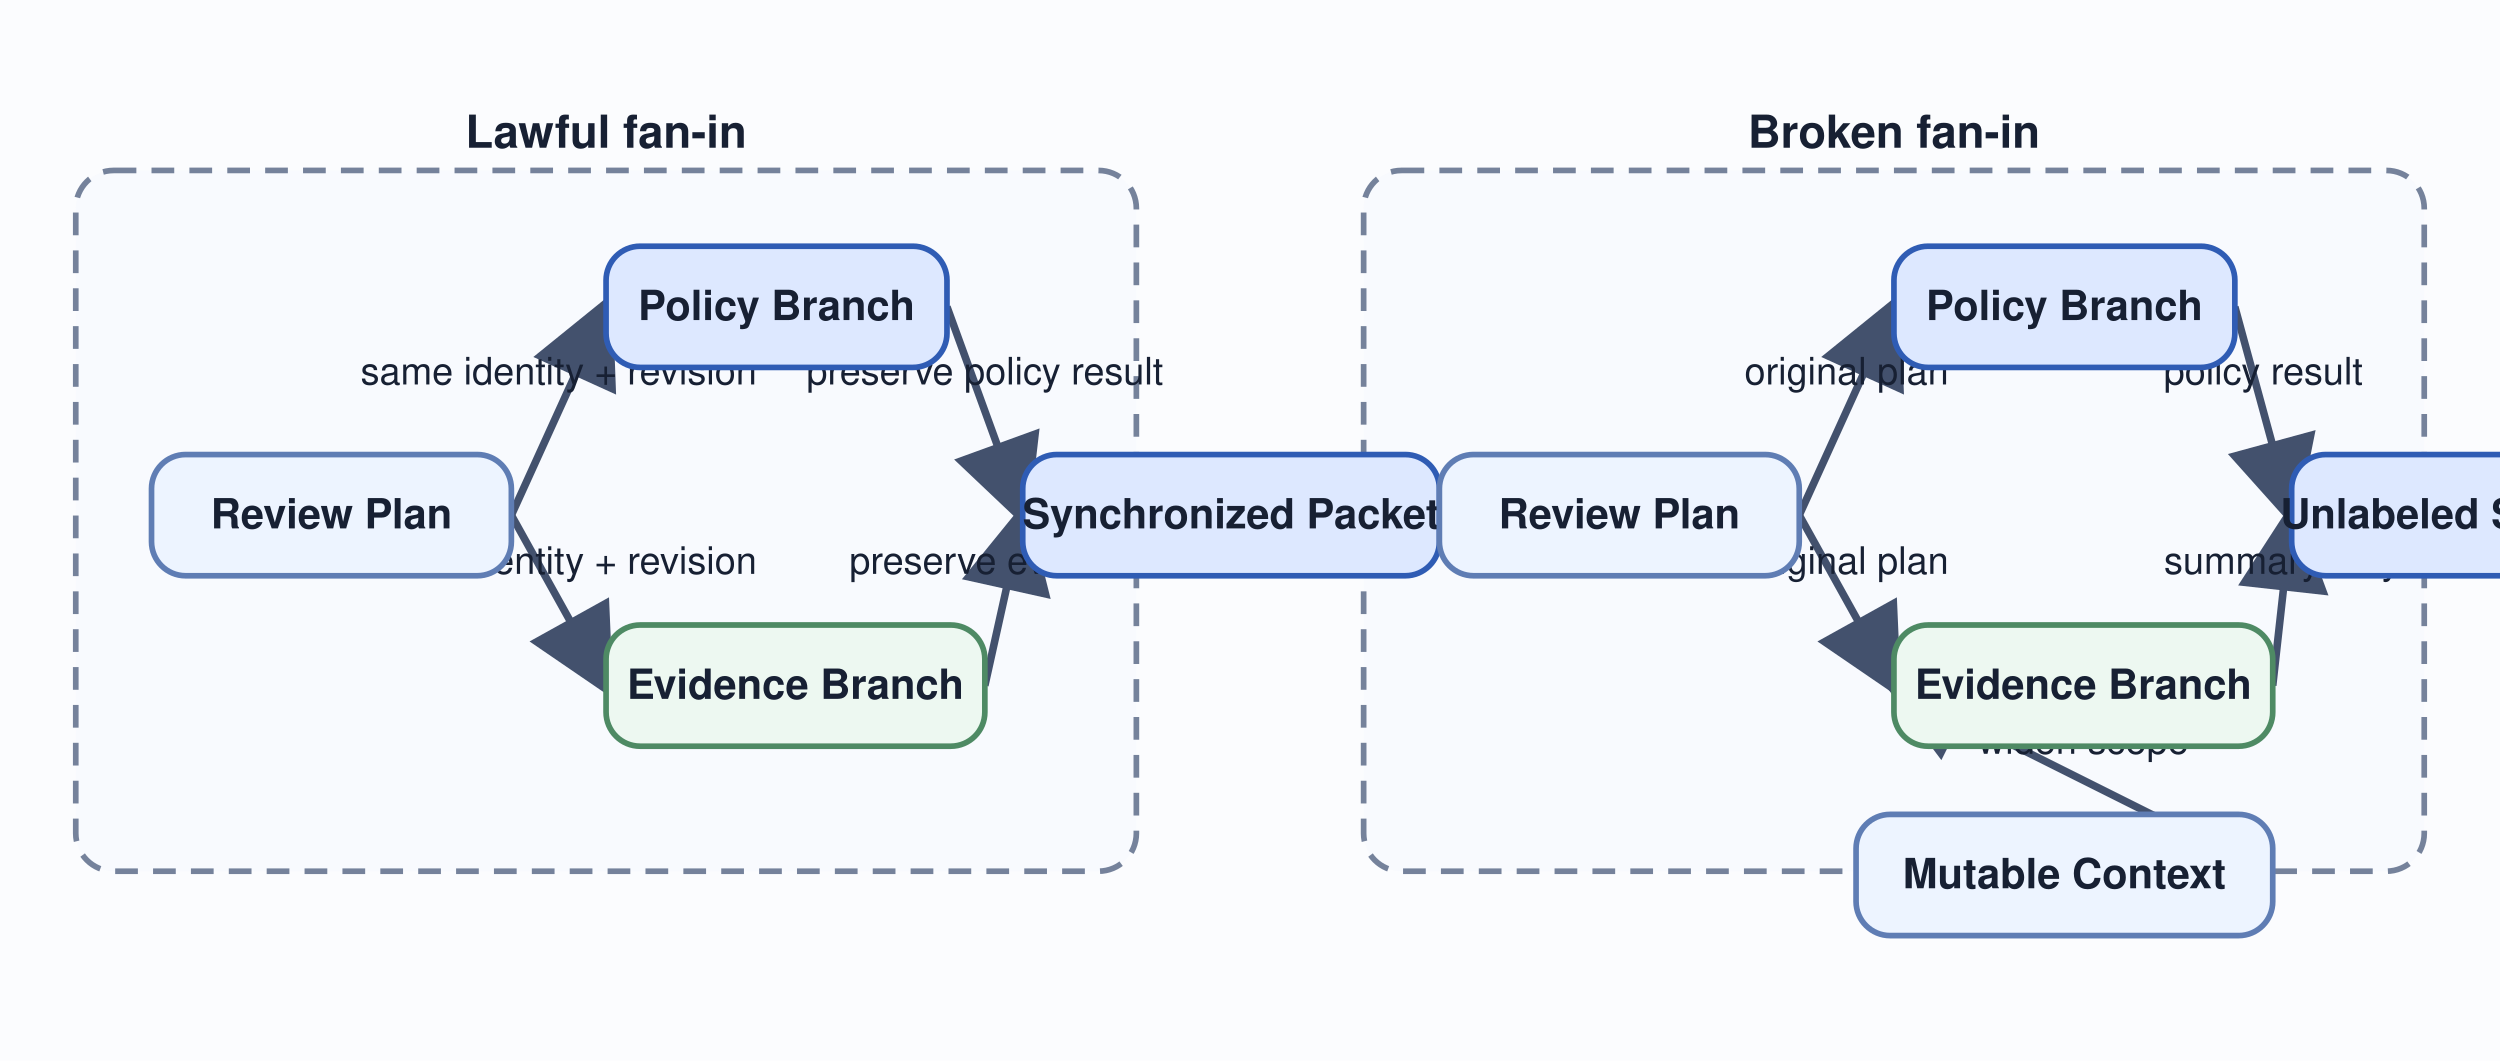
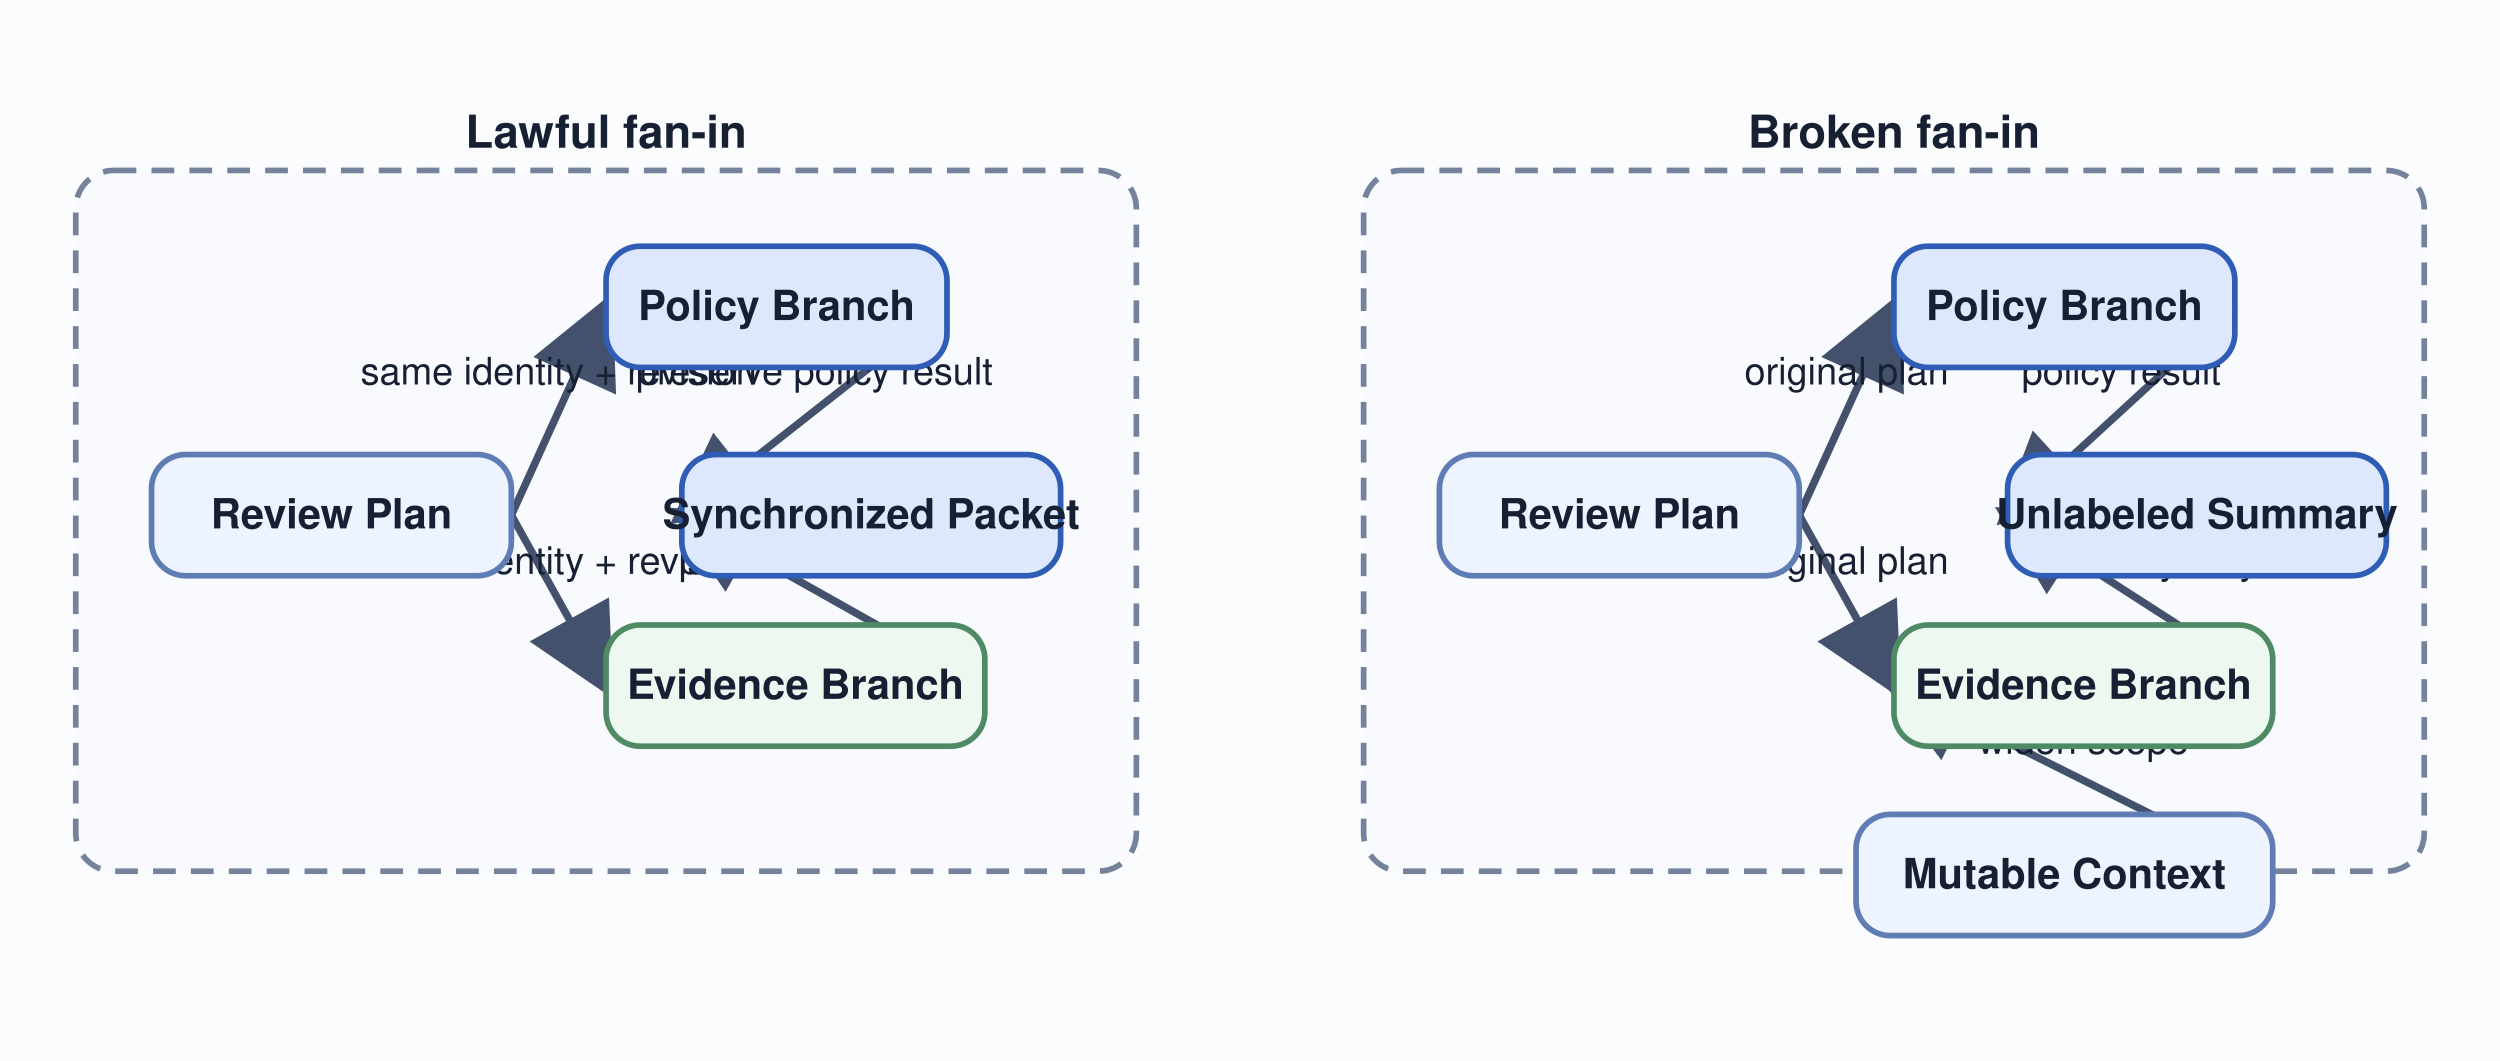
<svg xmlns="http://www.w3.org/2000/svg" width="1320" height="560" viewBox="0 0 1320 560">
  <rect width="100%" height="100%" fill="#fbfcfe" />
  <defs>
    <marker id="arrow-screen" markerWidth="12" markerHeight="12" refX="10" refY="6" orient="auto">
      <path d="M0,0 L12,6 L0,12 z" fill="#43516d" />
    </marker>
  </defs>
  <g style="color:#172033">
    <rect x="40" y="90" width="560" height="370" rx="20" ry="20" fill="#f6f8fc" fill-opacity="0.55" stroke="#75829b" stroke-width="3" stroke-dasharray="12 8" />
    <text x="320.0" y="78" fill="currentColor" font-family="Helvetica, Arial, sans-serif" font-size="24" font-weight="600" text-anchor="middle">Lawful fan-in</text>
    <rect x="720" y="90" width="560" height="370" rx="20" ry="20" fill="#f6f8fc" fill-opacity="0.55" stroke="#75829b" stroke-width="3" stroke-dasharray="12 8" />
    <text x="1000.0" y="78" fill="currentColor" font-family="Helvetica, Arial, sans-serif" font-size="24" font-weight="600" text-anchor="middle">Broken fan-in</text>
    <line x1="270" y1="272.0" x2="320" y2="162.0" stroke="#43516d" stroke-width="4" marker-end="url(#arrow-screen)" />
    <text x="295.0" y="203.0" fill="currentColor" font-family="Helvetica, Arial, sans-serif" font-size="20" font-weight="500" text-anchor="middle">same identity + revision</text>
    <line x1="270" y1="272.0" x2="320" y2="362.0" stroke="#43516d" stroke-width="4" marker-end="url(#arrow-screen)" />
    <text x="295.0" y="303.0" fill="currentColor" font-family="Helvetica, Arial, sans-serif" font-size="20" font-weight="500" text-anchor="middle">same identity + revision</text>
-     <line x1="500" y1="162.0" x2="540" y2="272.0" stroke="#43516d" stroke-width="4" marker-end="url(#arrow-screen)" />
-     <text x="520.0" y="203.0" fill="currentColor" font-family="Helvetica, Arial, sans-serif" font-size="20" font-weight="500" text-anchor="middle">preserve policy result</text>
-     <line x1="520" y1="362.0" x2="540" y2="272.0" stroke="#43516d" stroke-width="4" marker-end="url(#arrow-screen)" />
-     <text x="530.0" y="303.0" fill="currentColor" font-family="Helvetica, Arial, sans-serif" font-size="20" font-weight="500" text-anchor="middle">preserve evidence</text>
+     <line x1="500" y1="162.0" x2="360" y2="272.0" stroke="#43516d" stroke-width="4" marker-end="url(#arrow-screen)" />
+     <text x="430.0" y="203.0" fill="currentColor" font-family="Helvetica, Arial, sans-serif" font-size="20" font-weight="500" text-anchor="middle">preserve policy result</text>
+     <line x1="520" y1="362.0" x2="360" y2="272.0" stroke="#43516d" stroke-width="4" marker-end="url(#arrow-screen)" />
+     <text x="440.0" y="303.0" fill="currentColor" font-family="Helvetica, Arial, sans-serif" font-size="20" font-weight="500" text-anchor="middle">preserve evidence</text>
    <line x1="950" y1="272.0" x2="1000" y2="162.0" stroke="#43516d" stroke-width="4" marker-end="url(#arrow-screen)" />
    <text x="975.0" y="203.0" fill="currentColor" font-family="Helvetica, Arial, sans-serif" font-size="20" font-weight="500" text-anchor="middle">original plan</text>
    <line x1="950" y1="272.0" x2="1000" y2="362.0" stroke="#43516d" stroke-width="4" marker-end="url(#arrow-screen)" />
    <text x="975.0" y="303.0" fill="currentColor" font-family="Helvetica, Arial, sans-serif" font-size="20" font-weight="500" text-anchor="middle">original plan</text>
    <line x1="1200" y1="462.0" x2="1000" y2="362.0" stroke="#43516d" stroke-width="4" marker-end="url(#arrow-screen)" />
    <text x="1100.0" y="398.0" fill="currentColor" font-family="Helvetica, Arial, sans-serif" font-size="20" font-weight="500" text-anchor="middle">widen scope</text>
-     <line x1="1180" y1="162.0" x2="1210" y2="272.0" stroke="#43516d" stroke-width="4" marker-end="url(#arrow-screen)" />
-     <text x="1195.0" y="203.0" fill="currentColor" font-family="Helvetica, Arial, sans-serif" font-size="20" font-weight="500" text-anchor="middle">policy result</text>
-     <line x1="1200" y1="362.0" x2="1210" y2="272.0" stroke="#43516d" stroke-width="4" marker-end="url(#arrow-screen)" />
-     <text x="1205.0" y="303.0" fill="currentColor" font-family="Helvetica, Arial, sans-serif" font-size="20" font-weight="500" text-anchor="middle">summary only</text>
+     <line x1="1180" y1="162.0" x2="1060" y2="272.0" stroke="#43516d" stroke-width="4" marker-end="url(#arrow-screen)" />
+     <text x="1120.0" y="203.0" fill="currentColor" font-family="Helvetica, Arial, sans-serif" font-size="20" font-weight="500" text-anchor="middle">policy result</text>
+     <line x1="1200" y1="362.0" x2="1060" y2="272.0" stroke="#43516d" stroke-width="4" marker-end="url(#arrow-screen)" />
+     <text x="1130.0" y="303.0" fill="currentColor" font-family="Helvetica, Arial, sans-serif" font-size="20" font-weight="500" text-anchor="middle">summary only</text>
    <rect x="80" y="240" width="190" height="64" rx="18" ry="18" fill="#edf4ff" stroke="#5f7db4" stroke-width="3" />
    <text x="175.0" y="279.0" fill="currentColor" font-family="Helvetica, Arial, sans-serif" font-size="22" font-weight="600" text-anchor="middle">Review Plan</text>
    <rect x="320" y="130" width="180" height="64" rx="18" ry="18" fill="#dde8ff" stroke="#2f5cb4" stroke-width="3" />
    <text x="410.0" y="169.0" fill="currentColor" font-family="Helvetica, Arial, sans-serif" font-size="22" font-weight="600" text-anchor="middle">Policy Branch</text>
    <rect x="320" y="330" width="200" height="64" rx="18" ry="18" fill="#edf8f1" stroke="#4e8a64" stroke-width="3" />
    <text x="420.0" y="369.0" fill="currentColor" font-family="Helvetica, Arial, sans-serif" font-size="22" font-weight="600" text-anchor="middle">Evidence Branch</text>
-     <rect x="540" y="240" width="220" height="64" rx="18" ry="18" fill="#dde8ff" stroke="#2f5cb4" stroke-width="3" />
-     <text x="650.0" y="279.0" fill="currentColor" font-family="Helvetica, Arial, sans-serif" font-size="22" font-weight="600" text-anchor="middle">Synchronized Packet</text>
+     <rect x="360" y="240" width="200" height="64" rx="18" ry="18" fill="#dde8ff" stroke="#2f5cb4" stroke-width="3" />
+     <text x="460.0" y="279.0" fill="currentColor" font-family="Helvetica, Arial, sans-serif" font-size="22" font-weight="600" text-anchor="middle">Synchronized Packet</text>
    <rect x="760" y="240" width="190" height="64" rx="18" ry="18" fill="#edf4ff" stroke="#5f7db4" stroke-width="3" />
    <text x="855.0" y="279.0" fill="currentColor" font-family="Helvetica, Arial, sans-serif" font-size="22" font-weight="600" text-anchor="middle">Review Plan</text>
    <rect x="1000" y="130" width="180" height="64" rx="18" ry="18" fill="#dde8ff" stroke="#2f5cb4" stroke-width="3" />
    <text x="1090.0" y="169.0" fill="currentColor" font-family="Helvetica, Arial, sans-serif" font-size="22" font-weight="600" text-anchor="middle">Policy Branch</text>
    <rect x="1000" y="330" width="200" height="64" rx="18" ry="18" fill="#edf8f1" stroke="#4e8a64" stroke-width="3" />
    <text x="1100.0" y="369.0" fill="currentColor" font-family="Helvetica, Arial, sans-serif" font-size="22" font-weight="600" text-anchor="middle">Evidence Branch</text>
    <rect x="980" y="430" width="220" height="64" rx="18" ry="18" fill="#edf4ff" stroke="#5f7db4" stroke-width="3" />
    <text x="1090.0" y="469.0" fill="currentColor" font-family="Helvetica, Arial, sans-serif" font-size="22" font-weight="600" text-anchor="middle">Mutable Context</text>
-     <rect x="1210" y="240" width="200" height="64" rx="18" ry="18" fill="#dde8ff" stroke="#2f5cb4" stroke-width="3" />
-     <text x="1310.0" y="279.0" fill="currentColor" font-family="Helvetica, Arial, sans-serif" font-size="22" font-weight="600" text-anchor="middle">Unlabeled Summary</text>
+     <rect x="1060" y="240" width="200" height="64" rx="18" ry="18" fill="#dde8ff" stroke="#2f5cb4" stroke-width="3" />
+     <text x="1160.0" y="279.0" fill="currentColor" font-family="Helvetica, Arial, sans-serif" font-size="22" font-weight="600" text-anchor="middle">Unlabeled Summary</text>
  </g>
</svg>
